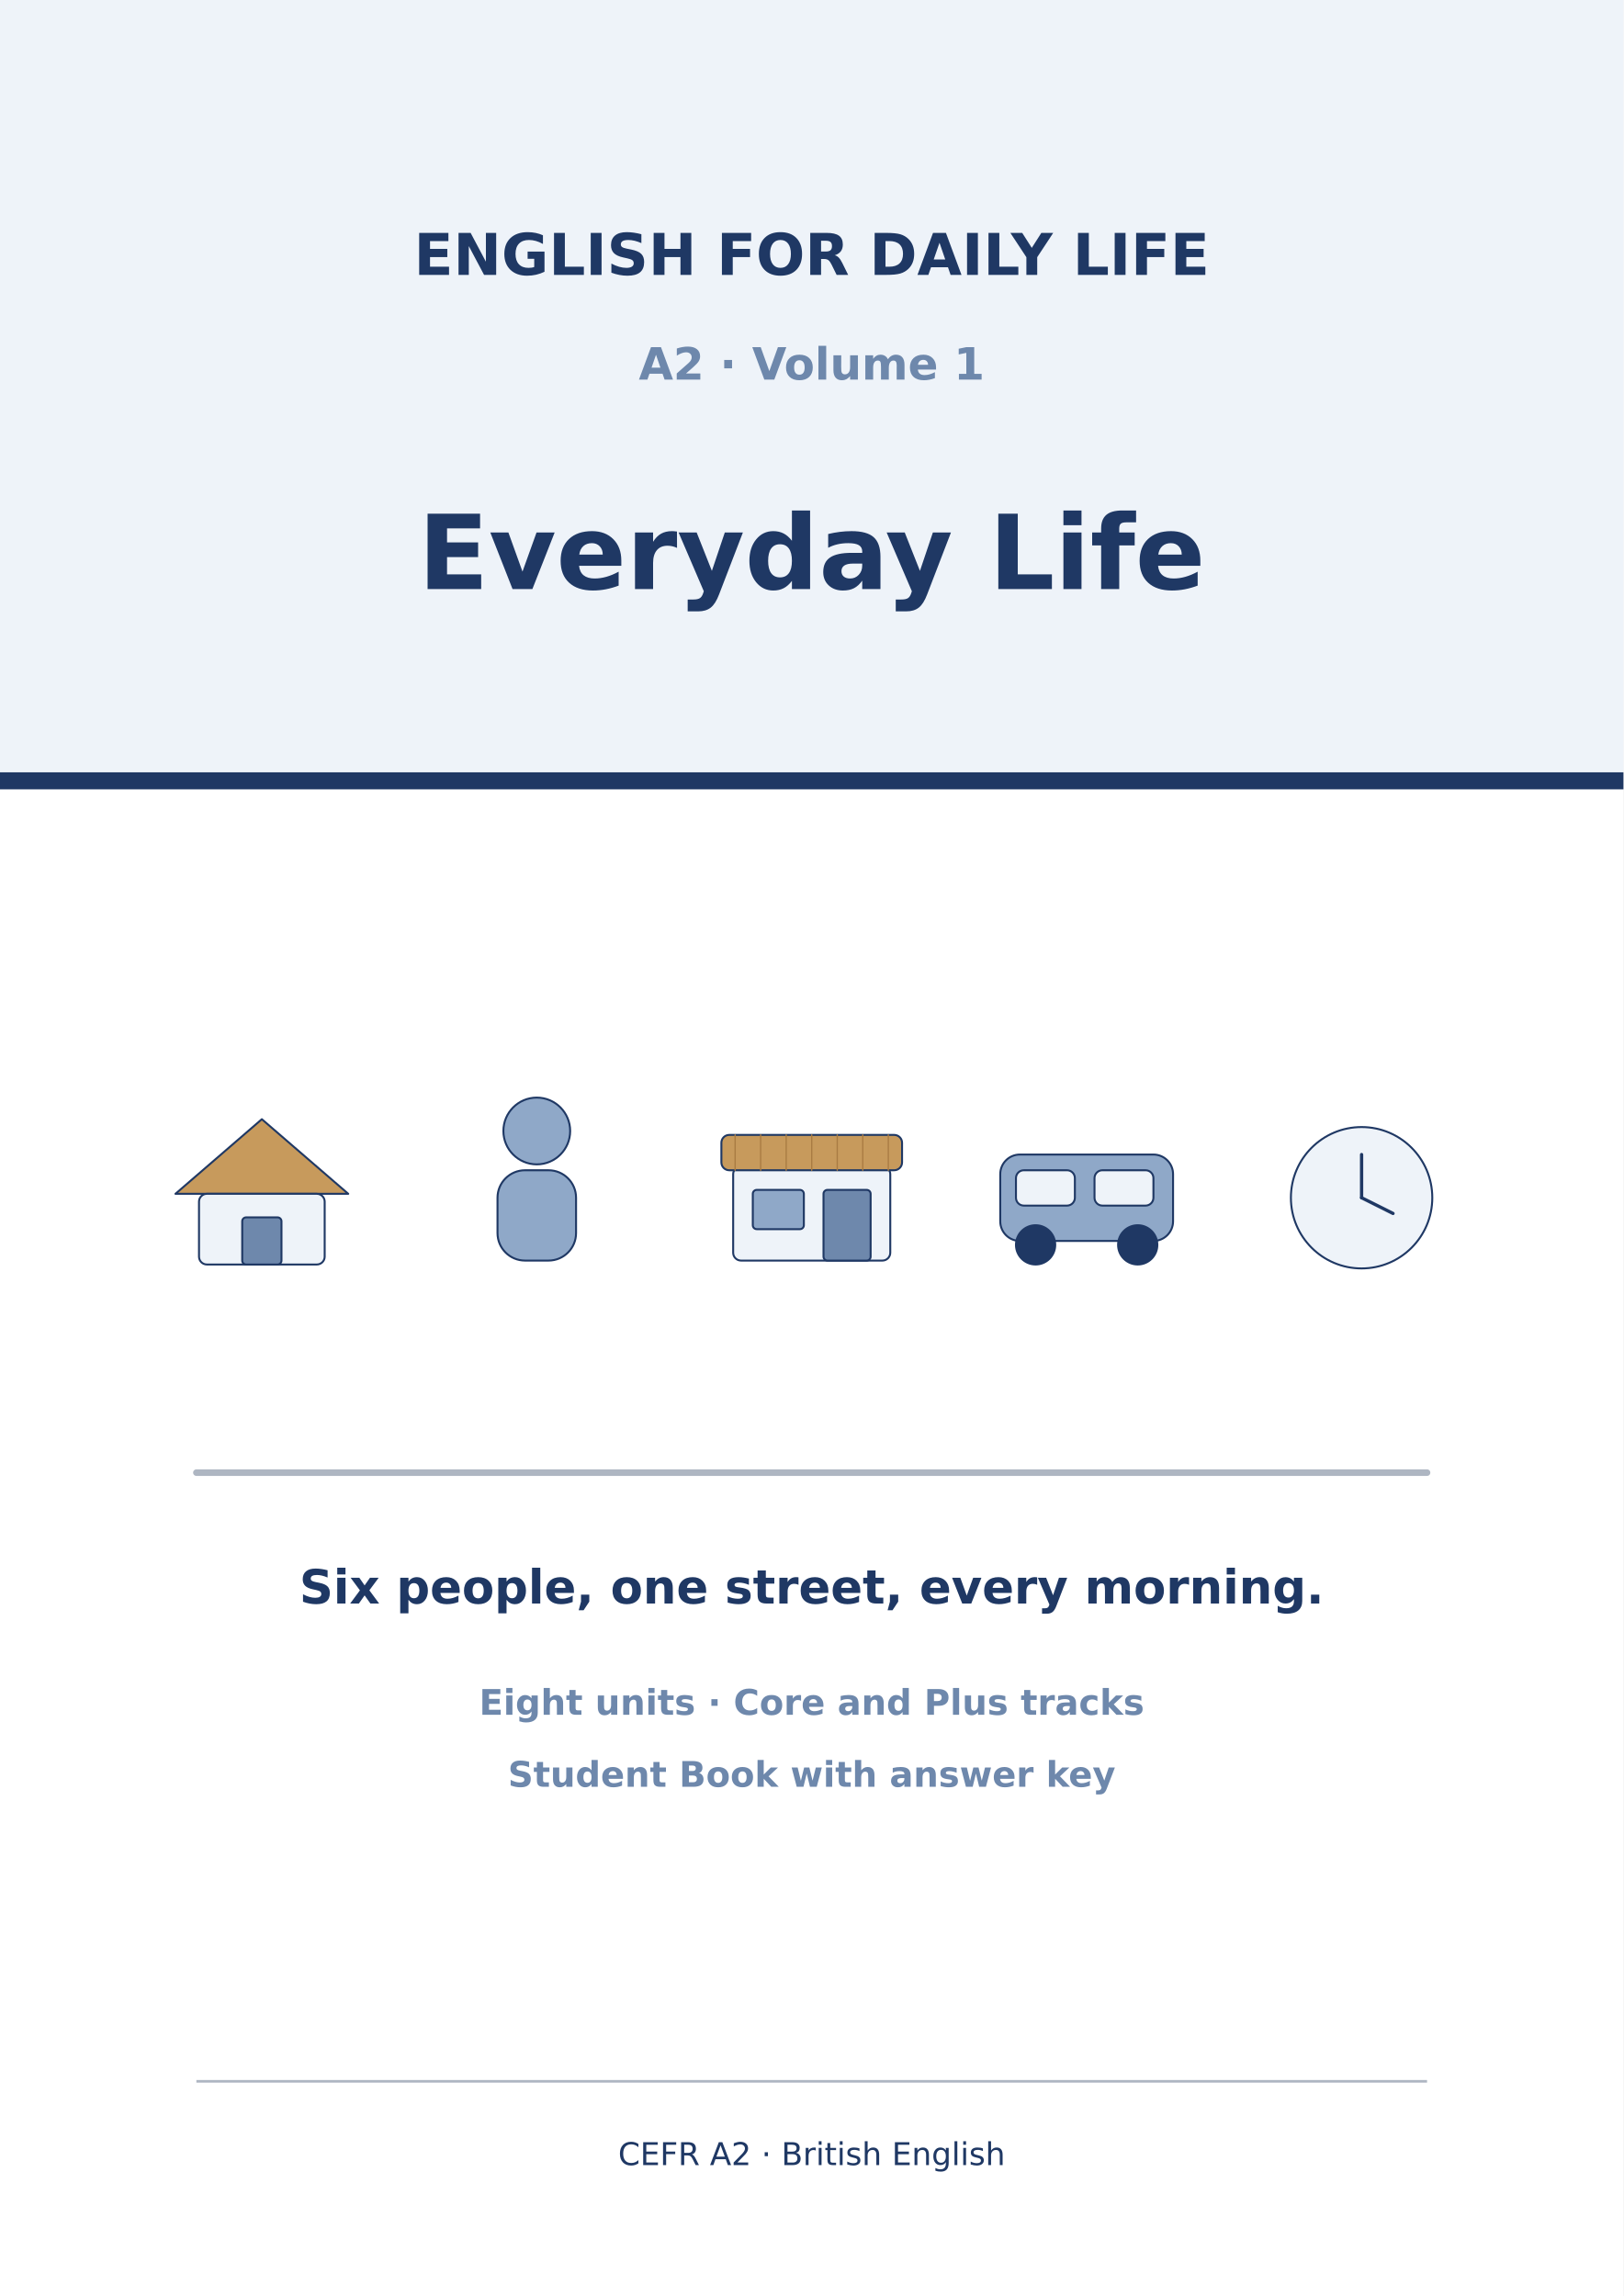
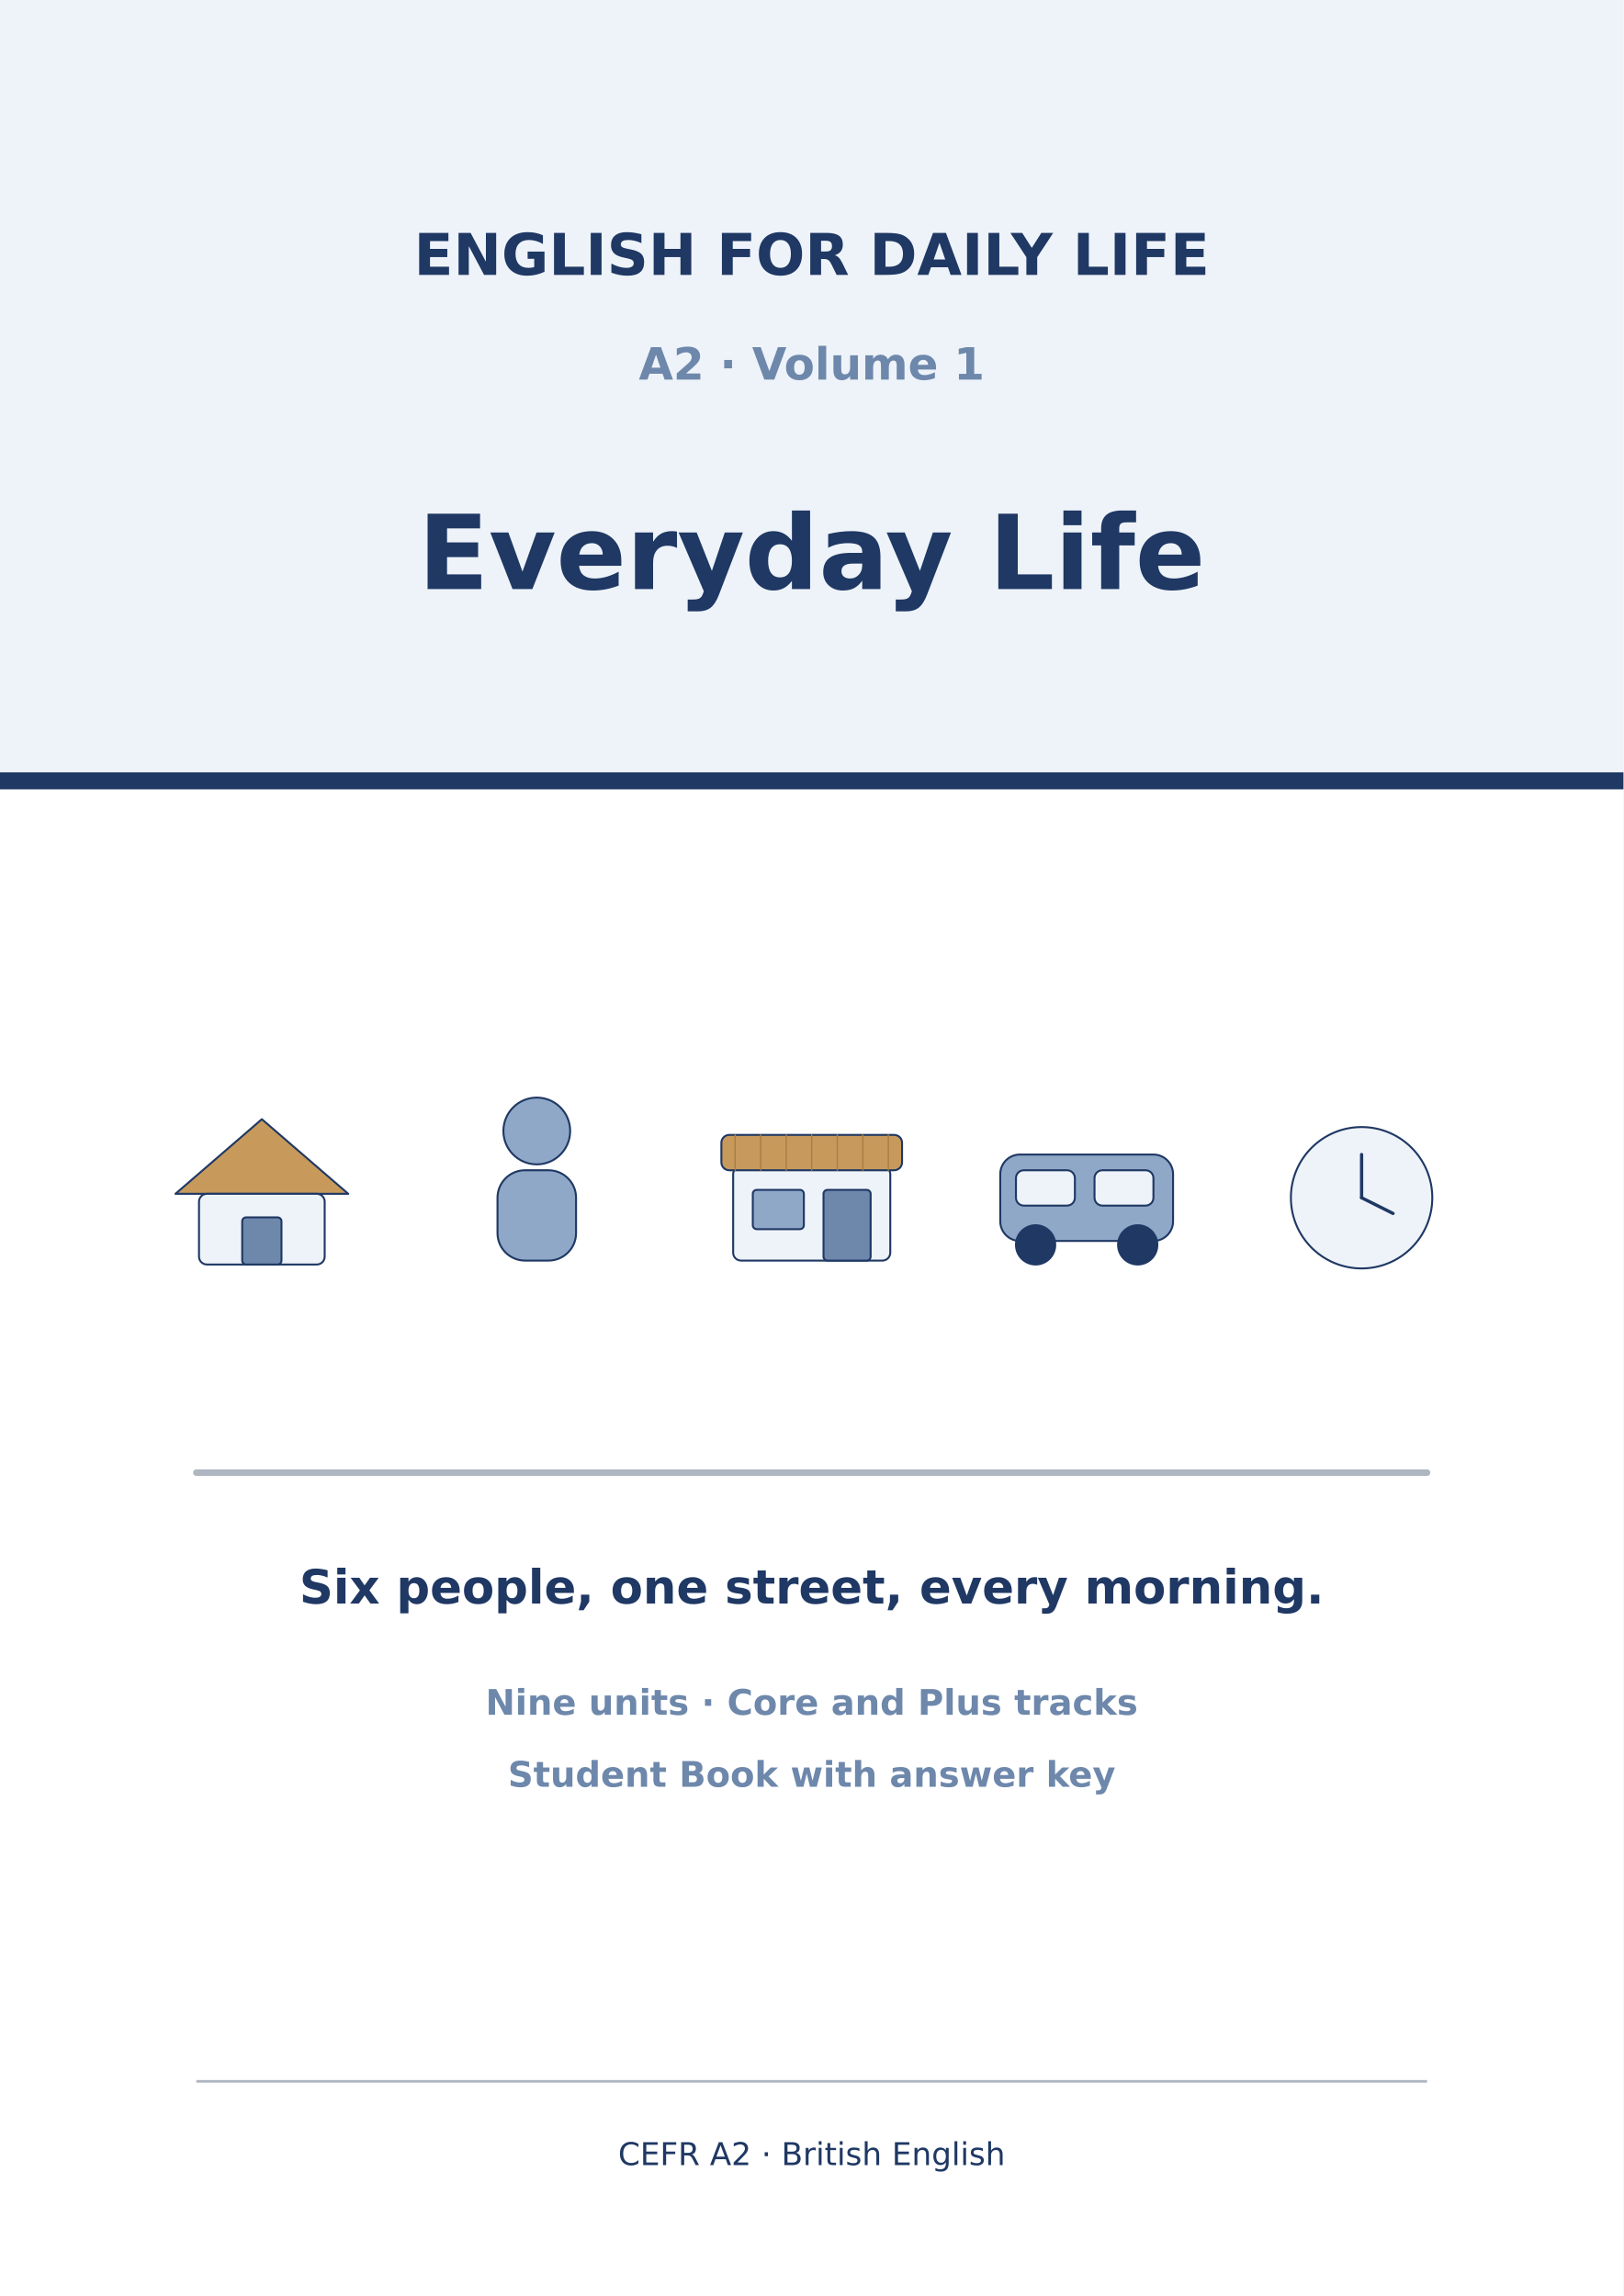
<svg xmlns="http://www.w3.org/2000/svg" width="2480" height="3508" viewBox="0 0 2480 3508">
  <rect width="2480" height="3508" fill="#FFFFFF" />
  <rect x="0.0" y="0.0" width="2480.0" height="1180.0" rx="0" fill="#EEF3F9" stroke="#EEF3F9" stroke-width="0" />
  <rect x="0.0" y="1180.0" width="2480.0" height="26.0" rx="0" fill="#1F3864" stroke="#1F3864" stroke-width="0" />
  <text x="1240.0" y="420.0" font-family="DejaVu Sans" font-size="88" font-weight="bold" fill="#1F3864" text-anchor="middle">ENGLISH FOR DAILY LIFE</text>
  <text x="1240.0" y="580.0" font-family="DejaVu Sans" font-size="68" font-weight="bold" fill="#6E88AC" text-anchor="middle">A2 · Volume 1</text>
  <text x="1240.0" y="900.0" font-family="DejaVu Sans" font-size="158" font-weight="bold" fill="#1F3864" text-anchor="middle">Everyday Life</text>
  <path d="M 268.0 1824.0 L 400.0 1710.0 L 532.0 1824.0 Z" fill="#C79A5C" stroke="#1F3864" stroke-width="3" stroke-linecap="round" stroke-linejoin="round" />
  <rect x="304.0" y="1824.0" width="192.0" height="108.0" rx="12.0" fill="#EEF3F9" stroke="#1F3864" stroke-width="3" />
  <rect x="370.0" y="1860.0" width="60.0" height="72.0" rx="6.0" fill="#6E88AC" stroke="#1F3864" stroke-width="3" />
  <circle cx="820.0" cy="1728.0" r="51.0" fill="#8FA8C8" stroke="#1F3864" stroke-width="3" />
  <rect x="760.0" y="1788.0" width="120.0" height="138.0" rx="42.0" fill="#8FA8C8" stroke="#1F3864" stroke-width="3" />
  <rect x="1120.0" y="1782.0" width="240.0" height="144.0" rx="12.0" fill="#EEF3F9" stroke="#1F3864" stroke-width="3" />
  <rect x="1102.0" y="1734.0" width="276.0" height="54.0" rx="12.0" fill="#C79A5C" stroke="#1F3864" stroke-width="3" />
  <line x1="1123.0" y1="1734.0" x2="1123.0" y2="1788.0" stroke="#A97C43" stroke-width="2" stroke-linecap="round" />
  <line x1="1162.0" y1="1734.0" x2="1162.0" y2="1788.0" stroke="#A97C43" stroke-width="2" stroke-linecap="round" />
  <line x1="1201.0" y1="1734.0" x2="1201.0" y2="1788.0" stroke="#A97C43" stroke-width="2" stroke-linecap="round" />
  <line x1="1240.0" y1="1734.0" x2="1240.0" y2="1788.0" stroke="#A97C43" stroke-width="2" stroke-linecap="round" />
  <line x1="1279.0" y1="1734.0" x2="1279.0" y2="1788.0" stroke="#A97C43" stroke-width="2" stroke-linecap="round" />
  <line x1="1318.0" y1="1734.0" x2="1318.0" y2="1788.0" stroke="#A97C43" stroke-width="2" stroke-linecap="round" />
  <line x1="1357.0" y1="1734.0" x2="1357.0" y2="1788.0" stroke="#A97C43" stroke-width="2" stroke-linecap="round" />
  <rect x="1150.0" y="1818.0" width="78.0" height="60.0" rx="6.0" fill="#8FA8C8" stroke="#1F3864" stroke-width="3" />
  <rect x="1258.0" y="1818.0" width="72.0" height="108.0" rx="6.0" fill="#6E88AC" stroke="#1F3864" stroke-width="3" />
  <rect x="1528.0" y="1764.0" width="264.0" height="132.0" rx="30.0" fill="#8FA8C8" stroke="#1F3864" stroke-width="3" />
  <rect x="1552.0" y="1788.0" width="90.0" height="54.0" rx="12.0" fill="#EEF3F9" stroke="#1F3864" stroke-width="3" />
  <rect x="1672.0" y="1788.0" width="90.0" height="54.0" rx="12.0" fill="#EEF3F9" stroke="#1F3864" stroke-width="3" />
  <circle cx="1582.0" cy="1902.0" r="30.0" fill="#1F3864" stroke="#1F3864" stroke-width="3" />
  <circle cx="1738.0" cy="1902.0" r="30.0" fill="#1F3864" stroke="#1F3864" stroke-width="3" />
  <circle cx="2080.0" cy="1830.0" r="108.0" fill="#EEF3F9" stroke="#1F3864" stroke-width="3" />
  <line x1="2080.0" y1="1830.0" x2="2080.0" y2="1764.0" stroke="#1F3864" stroke-width="5" stroke-linecap="round" />
  <line x1="2080.0" y1="1830.0" x2="2128.0" y2="1854.0" stroke="#1F3864" stroke-width="5" stroke-linecap="round" />
  <line x1="300.0" y1="2250.0" x2="2180.0" y2="2250.0" stroke="#AEB6C2" stroke-width="10" stroke-linecap="round" />
  <text x="1240.0" y="2450.0" font-family="DejaVu Sans" font-size="72" font-weight="bold" fill="#1F3864" text-anchor="middle">Six people, one street, every morning.</text>
-   <text x="1240.0" y="2620.0" font-family="DejaVu Sans" font-size="54" font-weight="bold" fill="#6E88AC" text-anchor="middle">Eight units · Core and Plus tracks</text>
+   <text x="1240.0" y="2620.0" font-family="DejaVu Sans" font-size="54" font-weight="bold" fill="#6E88AC" text-anchor="middle">Nine units · Core and Plus tracks</text>
  <text x="1240.0" y="2730.0" font-family="DejaVu Sans" font-size="54" font-weight="bold" fill="#6E88AC" text-anchor="middle">Student Book with answer key</text>
  <rect x="300.0" y="3178.0" width="1880.0" height="4.0" rx="0" fill="#AEB6C2" stroke="#AEB6C2" stroke-width="0" />
  <text x="1240.0" y="3308.0" font-family="DejaVu Sans" font-size="48" font-weight="normal" fill="#1F3864" text-anchor="middle">CEFR A2 · British English</text>
</svg>
